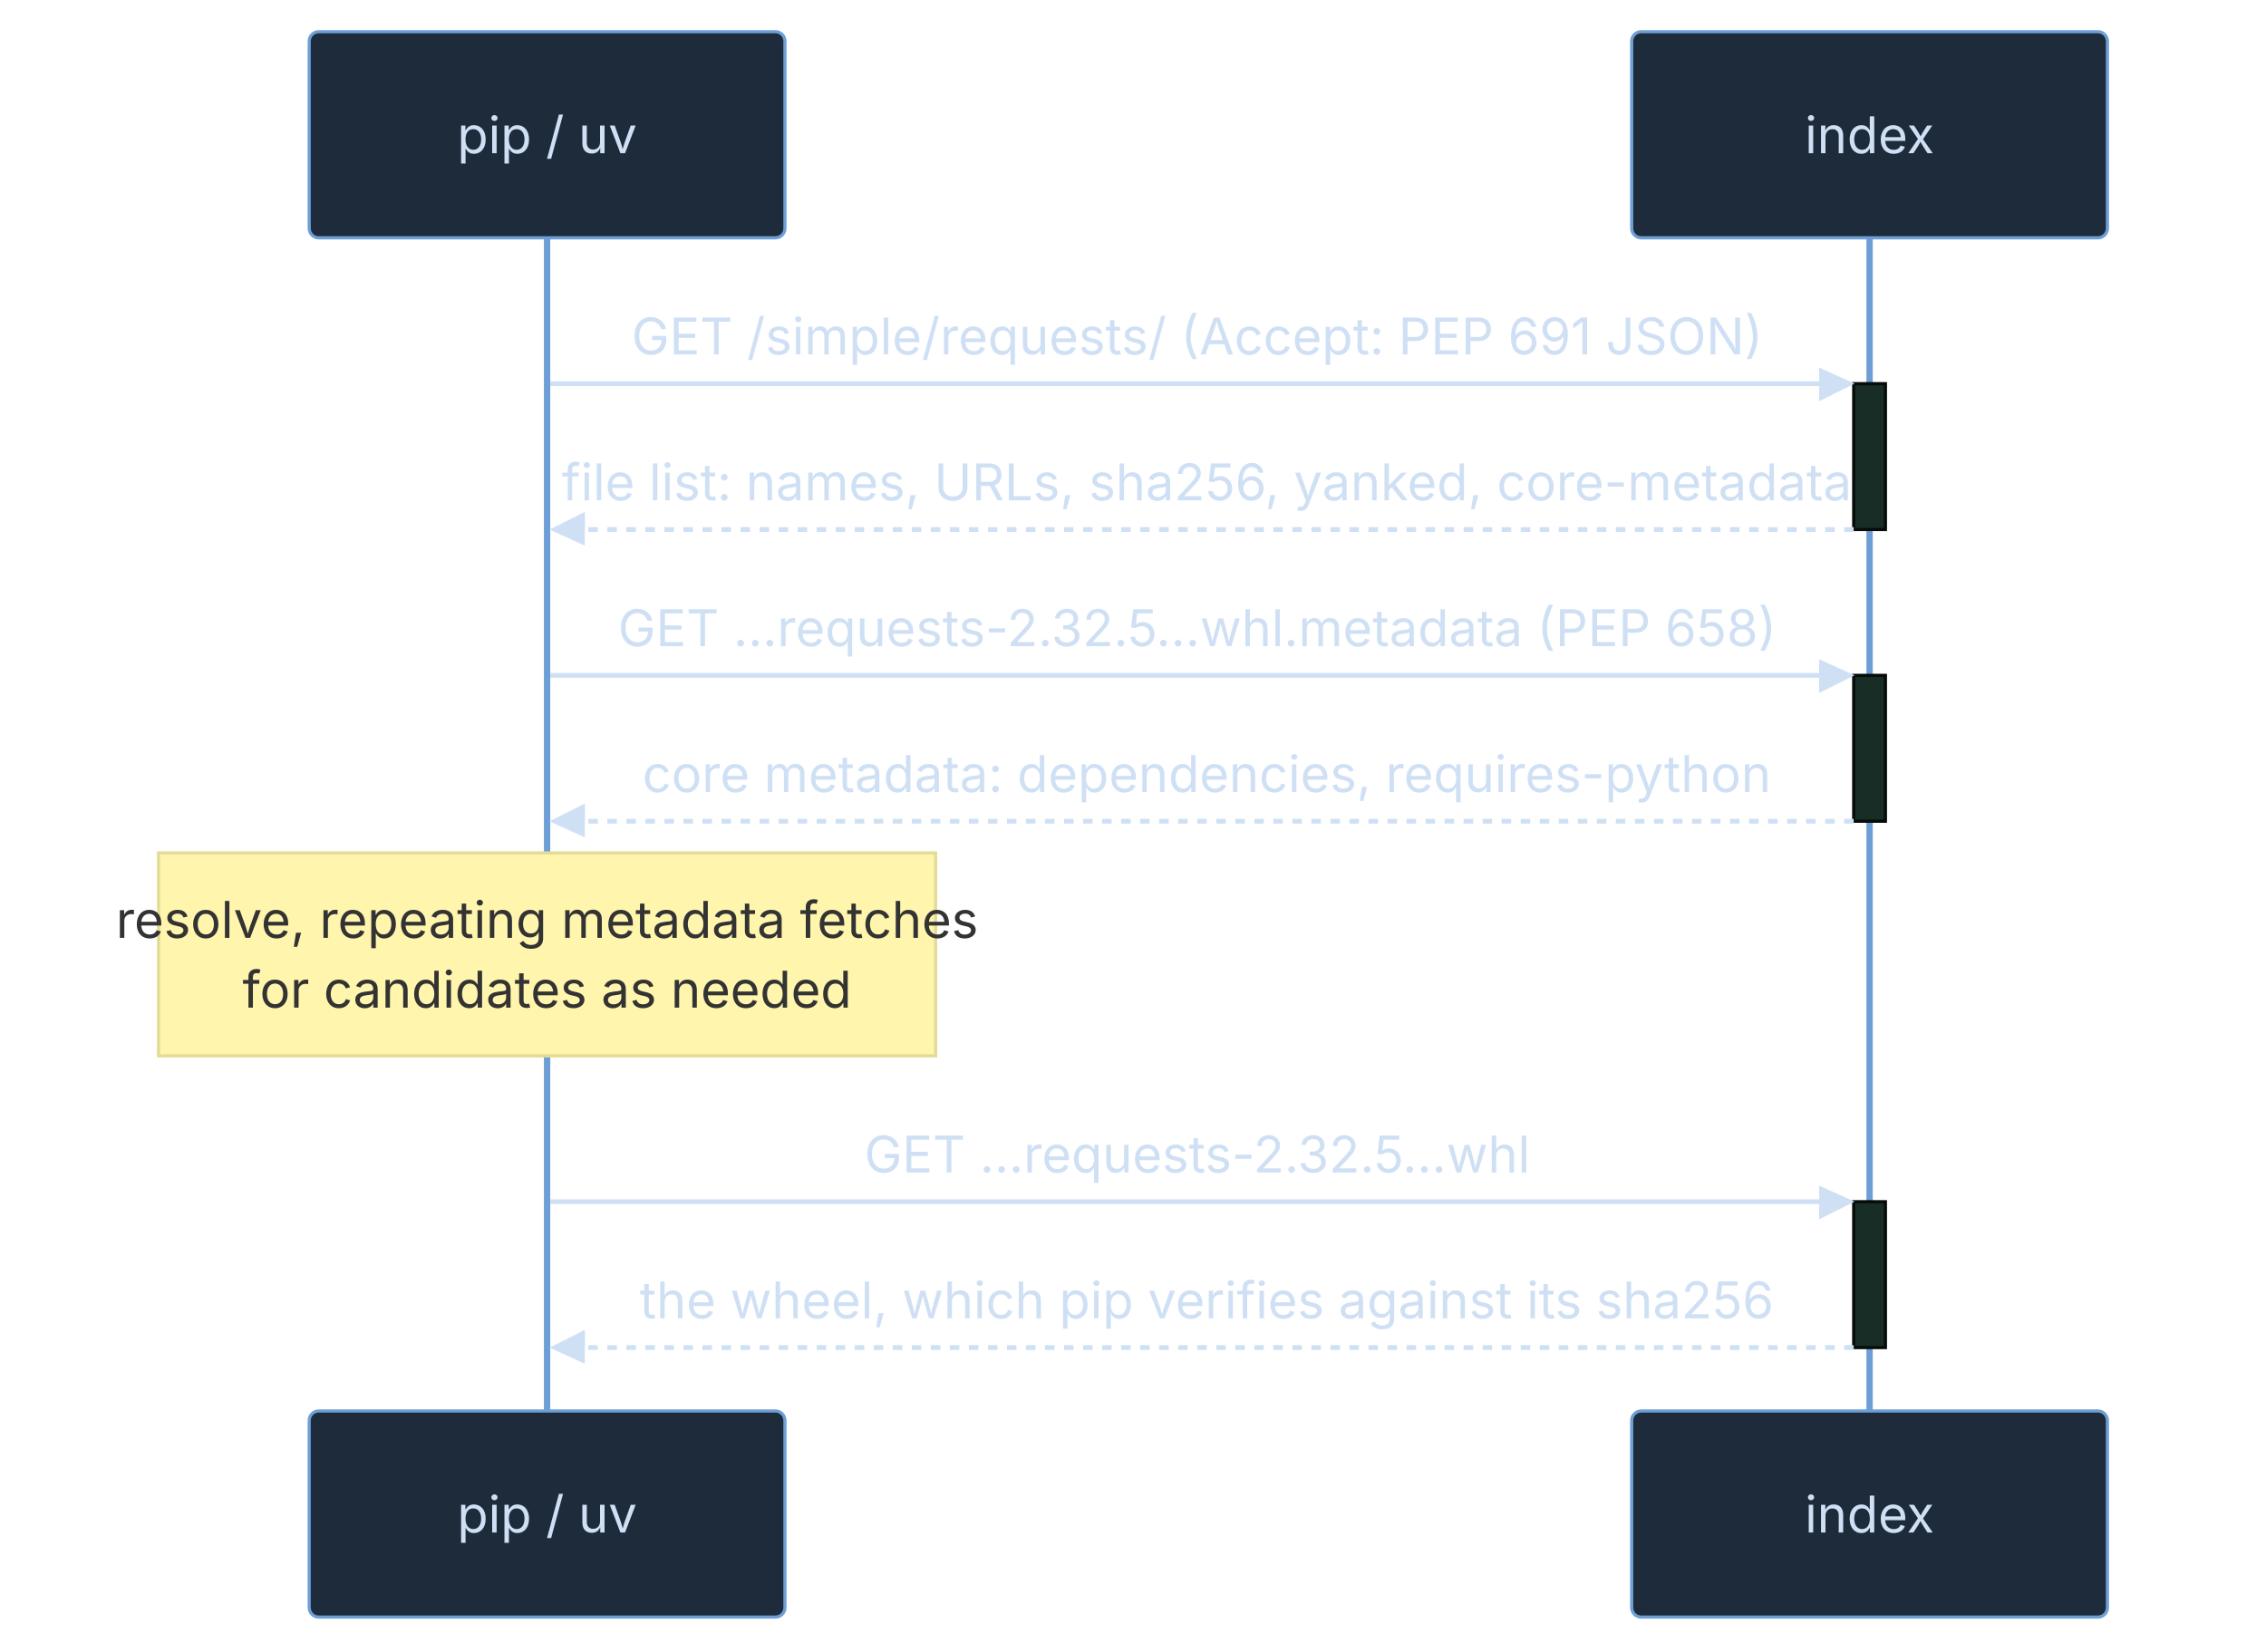
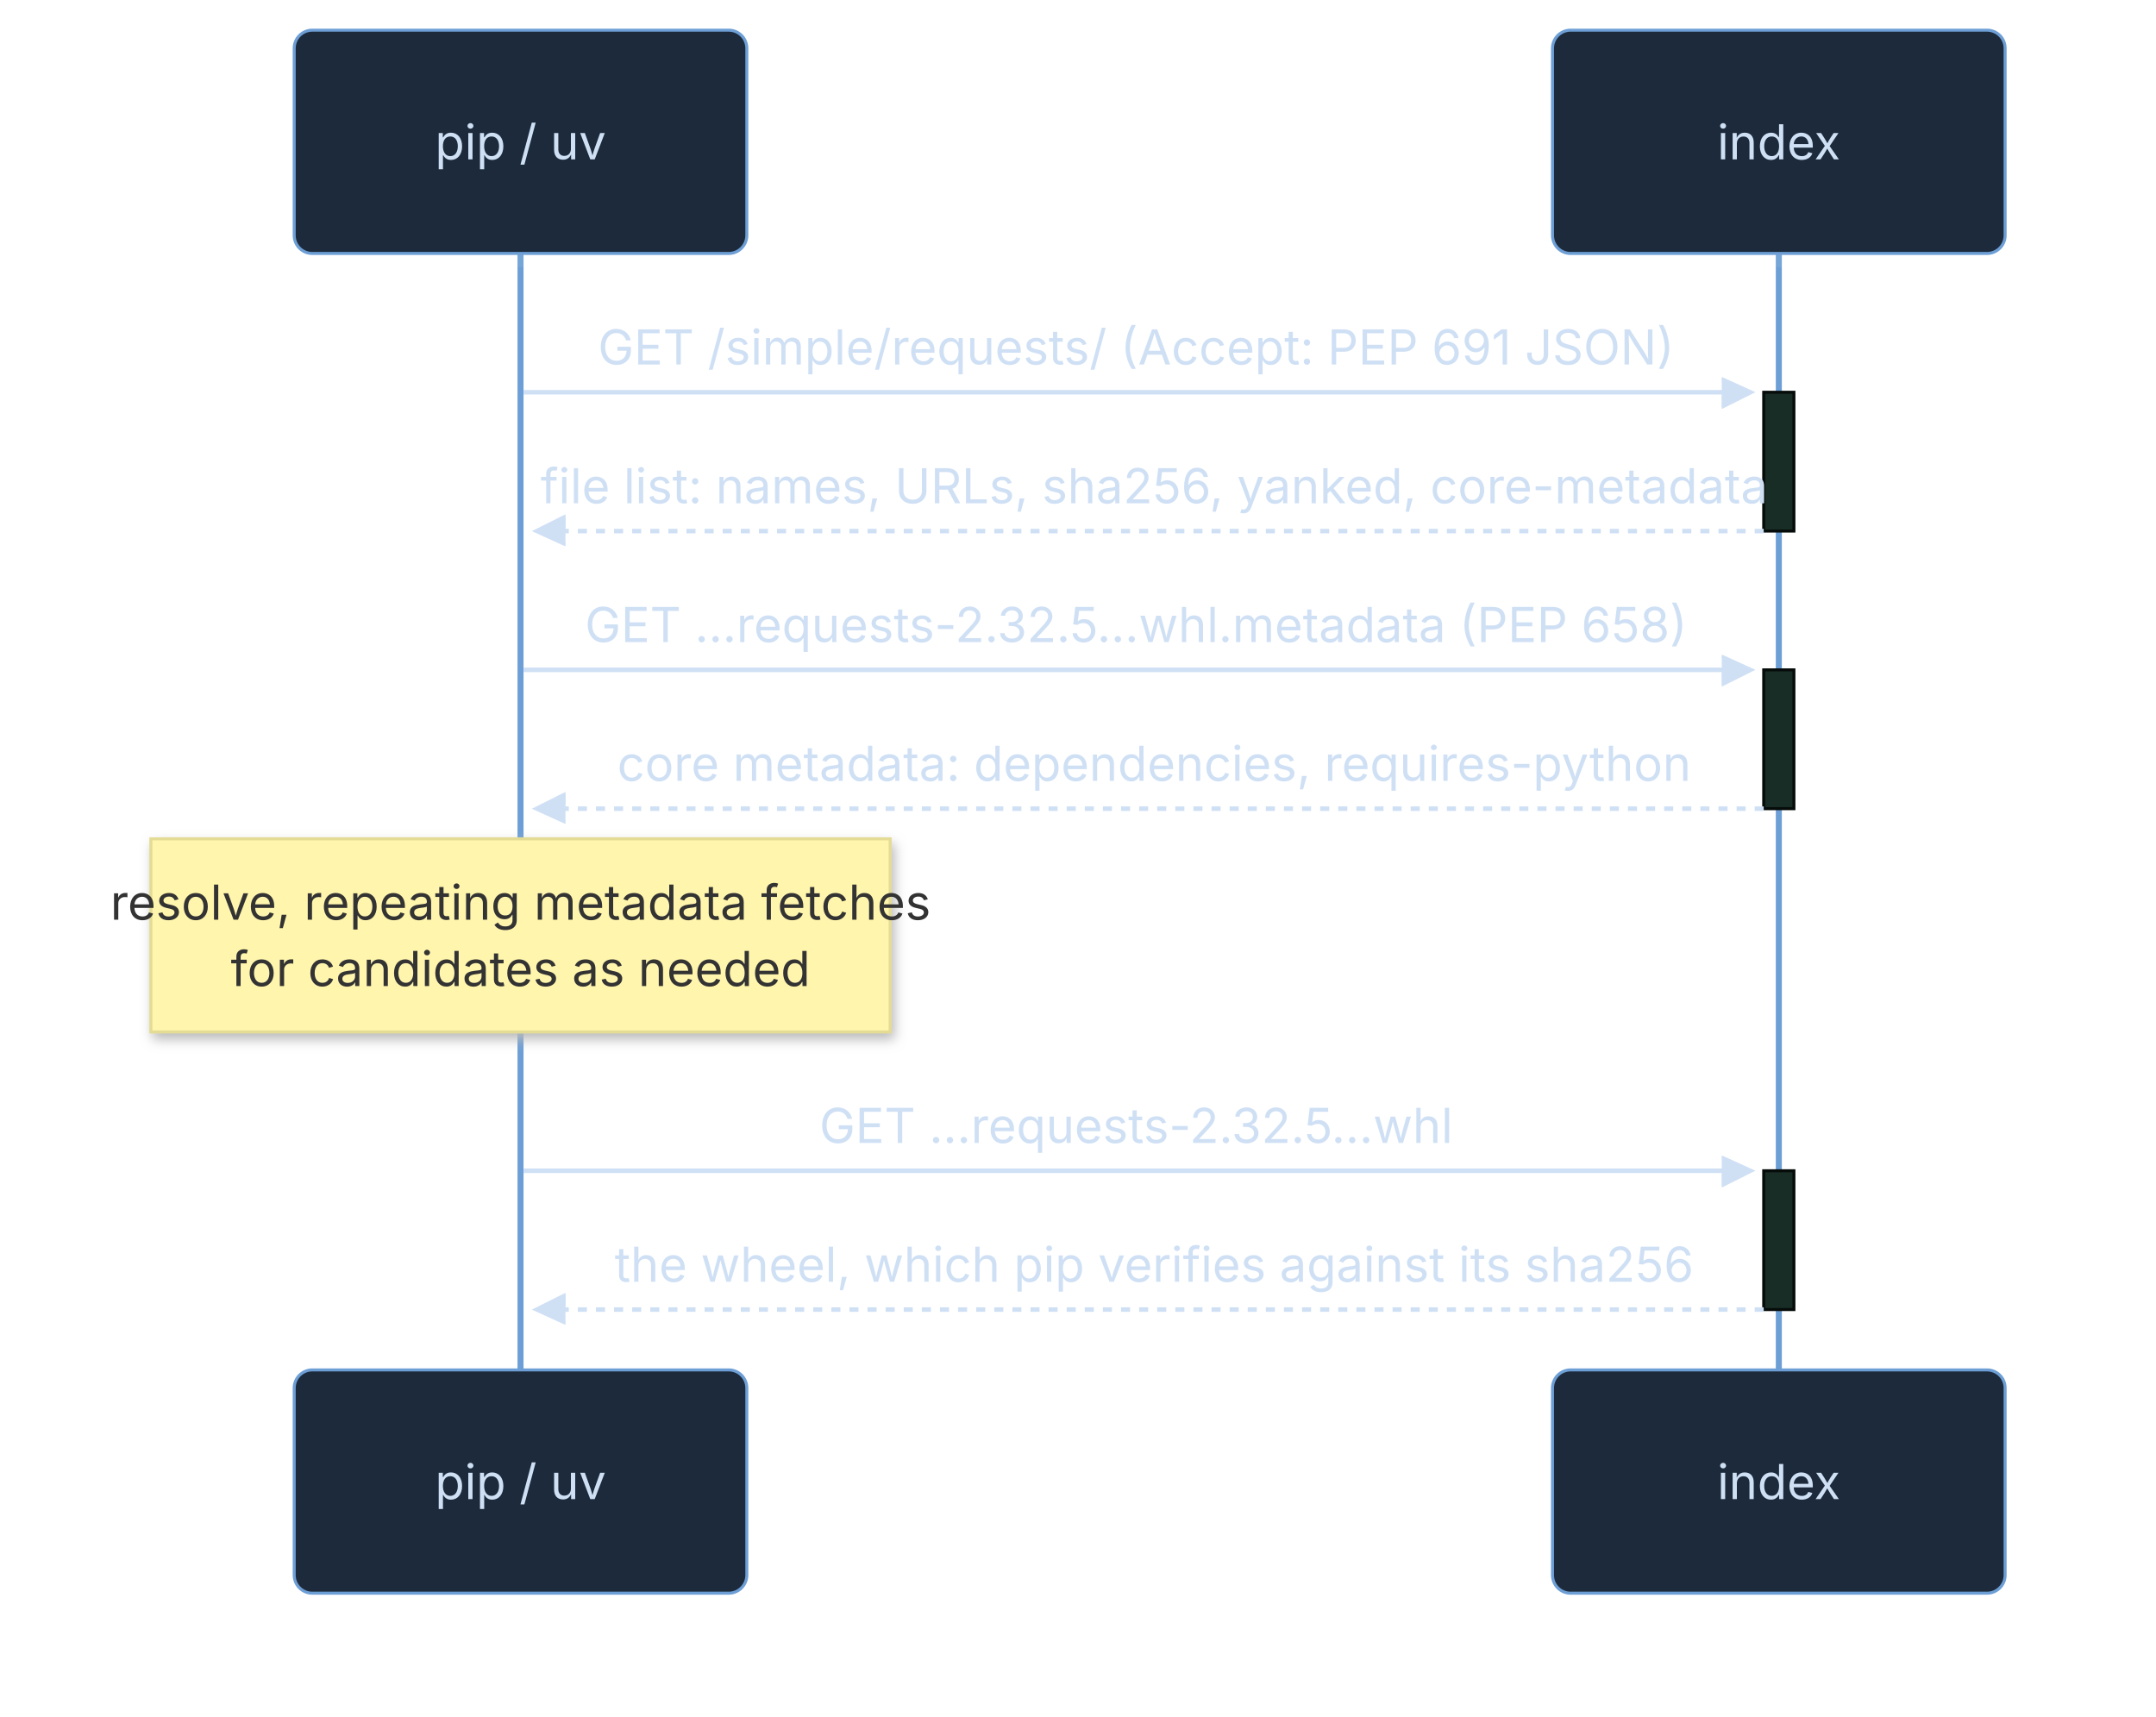
- <svg xmlns="http://www.w3.org/2000/svg" id="peryx-pypi-resolve-dark" width="100%" style="max-width: 714.5px; background-color: transparent;" viewBox="-97.5 -10 714.5 521" role="graphics-document document" aria-roledescription="sequence">
+ <svg xmlns="http://www.w3.org/2000/svg" id="peryx-pypi-resolve-dark" width="100%" style="max-width: 714.5px; background-color: transparent;" viewBox="-97.5 -10 714.5 569" role="graphics-document document" aria-roledescription="sequence">
  <g>
-     <rect x="417" y="435" fill="#eaeaea" stroke="#666" width="150" height="65" name="I" rx="3" ry="3" class="actor actor-bottom" />
-     <text x="492" y="467.5" dominant-baseline="central" alignment-baseline="central" class="actor actor-box" style="text-anchor: middle; font-size: 16px; font-weight: 400;">
+     <rect x="417" y="444" fill="#eaeaea" stroke="#666" width="150" height="74" name="I" rx="6" ry="6" class="actor actor-bottom" data-look="neo" filter="url(#peryx-pypi-resolve-dark-drop-shadow)" />
+     <text x="492" y="481" dominant-baseline="central" alignment-baseline="central" class="actor actor-box" style="text-anchor: middle; font-size: 16px; font-weight: 400;">
      <tspan x="492" dy="0">index</tspan>
    </text>
  </g>
  <g>
-     <rect x="0" y="435" fill="#eaeaea" stroke="#666" width="150" height="65" name="P" rx="3" ry="3" class="actor actor-bottom" />
-     <text x="75" y="467.5" dominant-baseline="central" alignment-baseline="central" class="actor actor-box" style="text-anchor: middle; font-size: 16px; font-weight: 400;">
+     <rect x="0" y="444" fill="#eaeaea" stroke="#666" width="150" height="74" name="P" rx="6" ry="6" class="actor actor-bottom" data-look="neo" filter="url(#peryx-pypi-resolve-dark-drop-shadow)" />
+     <text x="75" y="481" dominant-baseline="central" alignment-baseline="central" class="actor actor-box" style="text-anchor: middle; font-size: 16px; font-weight: 400;">
      <tspan x="75" dy="0">pip / uv</tspan>
    </text>
  </g>
  <g>
-     <line id="actor1" x1="492" y1="65" x2="492" y2="435" class="actor-line 200" stroke-width="0.5px" stroke="#999" name="I" data-et="life-line" data-id="I" />
-     <g id="root-1" data-et="participant" data-type="participant" data-id="I">
-       <rect x="417" y="0" fill="#eaeaea" stroke="#666" width="150" height="65" name="I" rx="3" ry="3" class="actor actor-top" />
-       <text x="492" y="32.5" dominant-baseline="central" alignment-baseline="central" class="actor actor-box" style="text-anchor: middle; font-size: 16px; font-weight: 400;">
+     <line id="actor1" x1="492" y1="74" x2="492" y2="444" class="actor-line 200" stroke-width="0.5px" stroke="#999" name="I" data-et="life-line" data-id="I" />
+     <g id="root-1" data-look="neo" data-et="participant" data-type="participant" data-id="I">
+       <rect x="417" y="0" fill="#eaeaea" stroke="#666" width="150" height="74" name="I" rx="6" ry="6" class="actor actor-top" data-look="neo" filter="url(#peryx-pypi-resolve-dark-drop-shadow)" />
+       <text x="492" y="37" dominant-baseline="central" alignment-baseline="central" class="actor actor-box" style="text-anchor: middle; font-size: 16px; font-weight: 400;">
        <tspan x="492" dy="0">index</tspan>
      </text>
    </g>
  </g>
  <g>
-     <line id="actor0" x1="75" y1="65" x2="75" y2="435" class="actor-line 200" stroke-width="0.5px" stroke="#999" name="P" data-et="life-line" data-id="P" />
-     <g id="root-0" data-et="participant" data-type="participant" data-id="P">
-       <rect x="0" y="0" fill="#eaeaea" stroke="#666" width="150" height="65" name="P" rx="3" ry="3" class="actor actor-top" />
-       <text x="75" y="32.5" dominant-baseline="central" alignment-baseline="central" class="actor actor-box" style="text-anchor: middle; font-size: 16px; font-weight: 400;">
+     <line id="actor0" x1="75" y1="74" x2="75" y2="444" class="actor-line 200" stroke-width="0.5px" stroke="#999" name="P" data-et="life-line" data-id="P" />
+     <g id="root-0" data-look="neo" data-et="participant" data-type="participant" data-id="P">
+       <rect x="0" y="0" fill="#eaeaea" stroke="#666" width="150" height="74" name="P" rx="6" ry="6" class="actor actor-top" data-look="neo" filter="url(#peryx-pypi-resolve-dark-drop-shadow)" />
+       <text x="75" y="37" dominant-baseline="central" alignment-baseline="central" class="actor actor-box" style="text-anchor: middle; font-size: 16px; font-weight: 400;">
        <tspan x="75" dy="0">pip / uv</tspan>
      </text>
    </g>
  </g>
-   <style>#peryx-pypi-resolve-dark{font-family:system-ui,-apple-system,sans-serif;font-size:16px;fill:#cfe0f5;}@keyframes edge-animation-frame{from{stroke-dashoffset:0;}}@keyframes dash{to{stroke-dashoffset:0;}}#peryx-pypi-resolve-dark .edge-animation-slow{stroke-dasharray:9,5!important;stroke-dashoffset:900;animation:dash 50s linear infinite;stroke-linecap:round;}#peryx-pypi-resolve-dark .edge-animation-fast{stroke-dasharray:9,5!important;stroke-dashoffset:900;animation:dash 20s linear infinite;stroke-linecap:round;}#peryx-pypi-resolve-dark .error-icon{fill:#33241a;}#peryx-pypi-resolve-dark .error-text{fill:#f0d6bb;stroke:#f0d6bb;}#peryx-pypi-resolve-dark .edge-thickness-normal{stroke-width:1px;}#peryx-pypi-resolve-dark .edge-thickness-thick{stroke-width:3.5px;}#peryx-pypi-resolve-dark .edge-pattern-solid{stroke-dasharray:0;}#peryx-pypi-resolve-dark .edge-thickness-invisible{stroke-width:0;fill:none;}#peryx-pypi-resolve-dark .edge-pattern-dashed{stroke-dasharray:3;}#peryx-pypi-resolve-dark .edge-pattern-dotted{stroke-dasharray:2;}#peryx-pypi-resolve-dark .marker{fill:#aeb8c2;stroke:#aeb8c2;}#peryx-pypi-resolve-dark .marker.cross{stroke:#aeb8c2;}#peryx-pypi-resolve-dark svg{font-family:system-ui,-apple-system,sans-serif;font-size:16px;}#peryx-pypi-resolve-dark p{margin:0;}#peryx-pypi-resolve-dark .actor{stroke:#6d9fd6;fill:#1e2b3a;stroke-width:1;}#peryx-pypi-resolve-dark rect.actor.outer-path[data-look="neo"]{filter:drop-shadow( 1px 2px 2px rgba(185,185,185,1));}#peryx-pypi-resolve-dark rect.note[data-look="neo"]{stroke:hsl(52.683, 60%, 73.922%);fill:#fff5ad;filter:drop-shadow( 1px 2px 2px rgba(185,185,185,1));}#peryx-pypi-resolve-dark text.actor&gt;tspan{fill:#cfe0f5;stroke:none;}#peryx-pypi-resolve-dark .actor-line{stroke:#6d9fd6;}#peryx-pypi-resolve-dark .innerArc{stroke-width:1.5;stroke-dasharray:none;}#peryx-pypi-resolve-dark .messageLine0{stroke-width:1.5;stroke-dasharray:none;stroke:#cfe0f5;}#peryx-pypi-resolve-dark .messageLine1{stroke-width:1.5;stroke-dasharray:2,2;stroke:#cfe0f5;}#peryx-pypi-resolve-dark [id$="-arrowhead"] path{fill:#cfe0f5;stroke:#cfe0f5;}#peryx-pypi-resolve-dark .sequenceNumber{fill:#51473d;}#peryx-pypi-resolve-dark [id$="-sequencenumber"]{fill:#cfe0f5;}#peryx-pypi-resolve-dark [id$="-crosshead"] path{fill:#cfe0f5;stroke:#cfe0f5;}#peryx-pypi-resolve-dark .messageText{fill:#cfe0f5;stroke:none;}#peryx-pypi-resolve-dark .labelBox{stroke:#6d9fd6;fill:#1e2b3a;filter:none;}#peryx-pypi-resolve-dark .labelText,#peryx-pypi-resolve-dark .labelText&gt;tspan{fill:#cfe0f5;stroke:none;}#peryx-pypi-resolve-dark .loopText,#peryx-pypi-resolve-dark .loopText&gt;tspan{fill:#cfe0f5;stroke:none;}#peryx-pypi-resolve-dark .sectionTitle,#peryx-pypi-resolve-dark .sectionTitle&gt;tspan{fill:#cfe0f5;stroke:none;}#peryx-pypi-resolve-dark .loopLine{stroke-width:2px;stroke-dasharray:2,2;stroke:#6d9fd6;fill:#6d9fd6;}#peryx-pypi-resolve-dark .note{stroke:hsl(52.683, 60%, 73.922%);fill:#fff5ad;}#peryx-pypi-resolve-dark .noteText,#peryx-pypi-resolve-dark .noteText&gt;tspan{fill:#333;stroke:none;}#peryx-pypi-resolve-dark .activation0{fill:#182d25;stroke:hsl(157.143, 30.435%, 3.529%);}#peryx-pypi-resolve-dark .activation1{fill:#182d25;stroke:hsl(157.143, 30.435%, 3.529%);}#peryx-pypi-resolve-dark .activation2{fill:#182d25;stroke:hsl(157.143, 30.435%, 3.529%);}#peryx-pypi-resolve-dark .actorPopupMenu{position:absolute;}#peryx-pypi-resolve-dark .actorPopupMenuPanel{position:absolute;fill:#1e2b3a;box-shadow:0px 8px 16px 0px rgba(0,0,0,0.2);filter:drop-shadow(3px 5px 2px rgb(0 0 0 / 0.4));}#peryx-pypi-resolve-dark .actor-man circle,#peryx-pypi-resolve-dark line{fill:#1e2b3a;stroke-width:2px;}#peryx-pypi-resolve-dark g rect.rect{filter:drop-shadow( 1px 2px 2px rgba(185,185,185,1));stroke:#6d9fd6;}#peryx-pypi-resolve-dark .node .neo-node{stroke:#6d9fd6;}#peryx-pypi-resolve-dark [data-look="neo"].node rect,#peryx-pypi-resolve-dark [data-look="neo"].cluster rect,#peryx-pypi-resolve-dark [data-look="neo"].node polygon{stroke:url(#peryx-pypi-resolve-dark-gradient);filter:drop-shadow( 1px 2px 2px rgba(185,185,185,1));}#peryx-pypi-resolve-dark [data-look="neo"].swimlane.cluster rect{filter:none;}#peryx-pypi-resolve-dark [data-look="neo"].node path{stroke:url(#peryx-pypi-resolve-dark-gradient);stroke-width:1px;}#peryx-pypi-resolve-dark [data-look="neo"].node .outer-path{filter:drop-shadow( 1px 2px 2px rgba(185,185,185,1));}#peryx-pypi-resolve-dark [data-look="neo"].node .neo-line path{stroke:#6d9fd6;filter:none;}#peryx-pypi-resolve-dark [data-look="neo"].node circle{stroke:url(#peryx-pypi-resolve-dark-gradient);filter:drop-shadow( 1px 2px 2px rgba(185,185,185,1));}#peryx-pypi-resolve-dark [data-look="neo"].node circle .state-start{fill:#000000;}#peryx-pypi-resolve-dark [data-look="neo"].icon-shape .icon{fill:url(#peryx-pypi-resolve-dark-gradient);filter:drop-shadow( 1px 2px 2px rgba(185,185,185,1));}#peryx-pypi-resolve-dark [data-look="neo"].icon-shape .icon-neo path{stroke:url(#peryx-pypi-resolve-dark-gradient);filter:drop-shadow( 1px 2px 2px rgba(185,185,185,1));}#peryx-pypi-resolve-dark .accent&gt;*{fill:rgb(30, 43, 58)!important;stroke:rgb(109, 159, 214)!important;color:rgb(207, 224, 245)!important;}#peryx-pypi-resolve-dark .good&gt;*{fill:rgb(24, 45, 37)!important;stroke:rgb(90, 169, 138)!important;color:rgb(207, 232, 220)!important;}#peryx-pypi-resolve-dark .warn&gt;*{fill:rgb(51, 36, 26)!important;stroke:rgb(201, 132, 63)!important;color:rgb(240, 214, 187)!important;}#peryx-pypi-resolve-dark :root{--mermaid-font-family:"trebuchet ms",verdana,arial,sans-serif;}</style>
+   <style>#peryx-pypi-resolve-dark{font-family:system-ui,-apple-system,sans-serif;font-size:16px;fill:#cfe0f5;}@keyframes edge-animation-frame{from{stroke-dashoffset:0;}}@keyframes dash{to{stroke-dashoffset:0;}}#peryx-pypi-resolve-dark .edge-animation-slow{stroke-dasharray:9,5!important;stroke-dashoffset:900;animation:dash 50s linear infinite;stroke-linecap:round;}#peryx-pypi-resolve-dark .edge-animation-fast{stroke-dasharray:9,5!important;stroke-dashoffset:900;animation:dash 20s linear infinite;stroke-linecap:round;}#peryx-pypi-resolve-dark .error-icon{fill:#33241a;}#peryx-pypi-resolve-dark .error-text{fill:#f0d6bb;stroke:#f0d6bb;}#peryx-pypi-resolve-dark .edge-thickness-normal{stroke-width:1px;}#peryx-pypi-resolve-dark .edge-thickness-thick{stroke-width:3.5px;}#peryx-pypi-resolve-dark .edge-pattern-solid{stroke-dasharray:0;}#peryx-pypi-resolve-dark .edge-thickness-invisible{stroke-width:0;fill:none;}#peryx-pypi-resolve-dark .edge-pattern-dashed{stroke-dasharray:3;}#peryx-pypi-resolve-dark .edge-pattern-dotted{stroke-dasharray:2;}#peryx-pypi-resolve-dark .marker{fill:#aeb8c2;stroke:#aeb8c2;}#peryx-pypi-resolve-dark .marker.cross{stroke:#aeb8c2;}#peryx-pypi-resolve-dark svg{font-family:system-ui,-apple-system,sans-serif;font-size:16px;}#peryx-pypi-resolve-dark p{margin:0;}#peryx-pypi-resolve-dark .actor{stroke:#6d9fd6;fill:#1e2b3a;stroke-width:1;}#peryx-pypi-resolve-dark rect.actor.outer-path[data-look="neo"]{filter:drop-shadow( 1px 2px 2px rgba(185,185,185,1));}#peryx-pypi-resolve-dark rect.note[data-look="neo"]{stroke:hsl(52.683, 60%, 73.922%);fill:#fff5ad;filter:drop-shadow( 1px 2px 2px rgba(185,185,185,1));}#peryx-pypi-resolve-dark text.actor&gt;tspan{fill:#cfe0f5;stroke:none;}#peryx-pypi-resolve-dark .actor-line{stroke:#6d9fd6;}#peryx-pypi-resolve-dark .innerArc{stroke-width:1.5;stroke-dasharray:none;}#peryx-pypi-resolve-dark .messageLine0{stroke-width:1.5;stroke-dasharray:none;stroke:#cfe0f5;}#peryx-pypi-resolve-dark .messageLine1{stroke-width:1.5;stroke-dasharray:2,2;stroke:#cfe0f5;}#peryx-pypi-resolve-dark [id$="-arrowhead"] path{fill:#cfe0f5;stroke:#cfe0f5;}#peryx-pypi-resolve-dark .sequenceNumber{fill:#51473d;}#peryx-pypi-resolve-dark [id$="-sequencenumber"]{fill:#cfe0f5;}#peryx-pypi-resolve-dark [id$="-crosshead"] path{fill:#cfe0f5;stroke:#cfe0f5;}#peryx-pypi-resolve-dark .messageText{fill:#cfe0f5;stroke:none;}#peryx-pypi-resolve-dark .labelBox{stroke:#6d9fd6;fill:#1e2b3a;filter:drop-shadow( 1px 2px 2px rgba(185,185,185,1));}#peryx-pypi-resolve-dark .labelText,#peryx-pypi-resolve-dark .labelText&gt;tspan{fill:#cfe0f5;stroke:none;}#peryx-pypi-resolve-dark .loopText,#peryx-pypi-resolve-dark .loopText&gt;tspan{fill:#cfe0f5;stroke:none;}#peryx-pypi-resolve-dark .sectionTitle,#peryx-pypi-resolve-dark .sectionTitle&gt;tspan{fill:#cfe0f5;stroke:none;}#peryx-pypi-resolve-dark .loopLine{stroke-width:2px;stroke-dasharray:2,2;stroke:#6d9fd6;fill:#6d9fd6;}#peryx-pypi-resolve-dark .note{stroke:hsl(52.683, 60%, 73.922%);fill:#fff5ad;}#peryx-pypi-resolve-dark .noteText,#peryx-pypi-resolve-dark .noteText&gt;tspan{fill:#333;stroke:none;}#peryx-pypi-resolve-dark .activation0{fill:#182d25;stroke:hsl(157.143, 30.435%, 3.529%);}#peryx-pypi-resolve-dark .activation1{fill:#182d25;stroke:hsl(157.143, 30.435%, 3.529%);}#peryx-pypi-resolve-dark .activation2{fill:#182d25;stroke:hsl(157.143, 30.435%, 3.529%);}#peryx-pypi-resolve-dark .actorPopupMenu{position:absolute;}#peryx-pypi-resolve-dark .actorPopupMenuPanel{position:absolute;fill:#1e2b3a;box-shadow:0px 8px 16px 0px rgba(0,0,0,0.2);filter:drop-shadow(3px 5px 2px rgb(0 0 0 / 0.4));}#peryx-pypi-resolve-dark .actor-man circle,#peryx-pypi-resolve-dark line{fill:#1e2b3a;stroke-width:2px;}#peryx-pypi-resolve-dark g rect.rect{filter:drop-shadow( 1px 2px 2px rgba(185,185,185,1));stroke:#6d9fd6;}#peryx-pypi-resolve-dark .node .neo-node{stroke:#6d9fd6;}#peryx-pypi-resolve-dark [data-look="neo"].node rect,#peryx-pypi-resolve-dark [data-look="neo"].cluster rect,#peryx-pypi-resolve-dark [data-look="neo"].node polygon{stroke:url(#peryx-pypi-resolve-dark-gradient);filter:drop-shadow( 1px 2px 2px rgba(185,185,185,1));}#peryx-pypi-resolve-dark [data-look="neo"].swimlane.cluster rect{filter:none;}#peryx-pypi-resolve-dark [data-look="neo"].node path{stroke:url(#peryx-pypi-resolve-dark-gradient);stroke-width:1px;}#peryx-pypi-resolve-dark [data-look="neo"].node .outer-path{filter:drop-shadow( 1px 2px 2px rgba(185,185,185,1));}#peryx-pypi-resolve-dark [data-look="neo"].node .neo-line path{stroke:#6d9fd6;filter:none;}#peryx-pypi-resolve-dark [data-look="neo"].node circle{stroke:url(#peryx-pypi-resolve-dark-gradient);filter:drop-shadow( 1px 2px 2px rgba(185,185,185,1));}#peryx-pypi-resolve-dark [data-look="neo"].node circle .state-start{fill:#000000;}#peryx-pypi-resolve-dark [data-look="neo"].icon-shape .icon{fill:url(#peryx-pypi-resolve-dark-gradient);filter:drop-shadow( 1px 2px 2px rgba(185,185,185,1));}#peryx-pypi-resolve-dark [data-look="neo"].icon-shape .icon-neo path{stroke:url(#peryx-pypi-resolve-dark-gradient);filter:drop-shadow( 1px 2px 2px rgba(185,185,185,1));}#peryx-pypi-resolve-dark .accent&gt;*{fill:rgb(30, 43, 58)!important;stroke:rgb(109, 159, 214)!important;color:rgb(207, 224, 245)!important;}#peryx-pypi-resolve-dark .good&gt;*{fill:rgb(24, 45, 37)!important;stroke:rgb(90, 169, 138)!important;color:rgb(207, 232, 220)!important;}#peryx-pypi-resolve-dark .warn&gt;*{fill:rgb(51, 36, 26)!important;stroke:rgb(201, 132, 63)!important;color:rgb(240, 214, 187)!important;}#peryx-pypi-resolve-dark :root{--mermaid-font-family:"trebuchet ms",verdana,arial,sans-serif;}</style>
  <g />
  <defs>
    <symbol id="peryx-pypi-resolve-dark-computer" width="24" height="24">
      <path transform="scale(.5)" d="M2 2v13h20v-13h-20zm18 11h-16v-9h16v9zm-10.228 6l.466-1h3.524l.467 1h-4.457zm14.228 3h-24l2-6h2.104l-1.33 4h18.45l-1.297-4h2.073l2 6zm-5-10h-14v-7h14v7z" />
    </symbol>
  </defs>
  <defs>
    <symbol id="peryx-pypi-resolve-dark-database" fill-rule="evenodd" clip-rule="evenodd">
      <path transform="scale(.5)" d="M12.258.001l.256.004.255.005.253.008.251.01.249.012.247.015.246.016.242.019.241.02.239.023.236.024.233.027.231.028.229.031.225.032.223.034.22.036.217.038.214.04.211.041.208.043.205.045.201.046.198.048.194.05.191.051.187.053.183.054.18.056.175.057.172.059.168.06.163.061.16.063.155.064.15.066.074.033.073.033.071.034.07.034.069.035.068.035.067.035.066.035.064.036.064.036.062.036.06.036.06.037.058.037.058.037.055.038.055.038.053.038.052.038.051.039.05.039.048.039.047.039.045.04.044.04.043.04.041.04.04.041.039.041.037.041.036.041.034.041.033.042.032.042.03.042.029.042.027.042.026.043.024.043.023.043.021.043.02.043.018.044.017.043.015.044.013.044.012.044.011.045.009.044.007.045.006.045.004.045.002.045.001.045v17l-.001.045-.002.045-.004.045-.006.045-.007.045-.009.044-.011.045-.012.044-.013.044-.015.044-.017.043-.018.044-.02.043-.021.043-.023.043-.024.043-.026.043-.027.042-.029.042-.03.042-.032.042-.033.042-.034.041-.036.041-.037.041-.039.041-.04.041-.041.04-.043.04-.044.04-.045.04-.047.039-.048.039-.05.039-.051.039-.052.038-.053.038-.055.038-.055.038-.058.037-.058.037-.06.037-.06.036-.062.036-.064.036-.064.036-.066.035-.067.035-.068.035-.069.035-.07.034-.071.034-.073.033-.074.033-.15.066-.155.064-.16.063-.163.061-.168.06-.172.059-.175.057-.18.056-.183.054-.187.053-.191.051-.194.05-.198.048-.201.046-.205.045-.208.043-.211.041-.214.04-.217.038-.22.036-.223.034-.225.032-.229.031-.231.028-.233.027-.236.024-.239.023-.241.02-.242.019-.246.016-.247.015-.249.012-.251.01-.253.008-.255.005-.256.004-.258.001-.258-.001-.256-.004-.255-.005-.253-.008-.251-.01-.249-.012-.247-.015-.245-.016-.243-.019-.241-.02-.238-.023-.236-.024-.234-.027-.231-.028-.228-.031-.226-.032-.223-.034-.22-.036-.217-.038-.214-.04-.211-.041-.208-.043-.204-.045-.201-.046-.198-.048-.195-.05-.19-.051-.187-.053-.184-.054-.179-.056-.176-.057-.172-.059-.167-.06-.164-.061-.159-.063-.155-.064-.151-.066-.074-.033-.072-.033-.072-.034-.07-.034-.069-.035-.068-.035-.067-.035-.066-.035-.064-.036-.063-.036-.062-.036-.061-.036-.06-.037-.058-.037-.057-.037-.056-.038-.055-.038-.053-.038-.052-.038-.051-.039-.049-.039-.049-.039-.046-.039-.046-.04-.044-.04-.043-.04-.041-.04-.04-.041-.039-.041-.037-.041-.036-.041-.034-.041-.033-.042-.032-.042-.03-.042-.029-.042-.027-.042-.026-.043-.024-.043-.023-.043-.021-.043-.02-.043-.018-.044-.017-.043-.015-.044-.013-.044-.012-.044-.011-.045-.009-.044-.007-.045-.006-.045-.004-.045-.002-.045-.001-.045v-17l.001-.045.002-.045.004-.045.006-.045.007-.045.009-.044.011-.045.012-.044.013-.044.015-.044.017-.043.018-.044.02-.043.021-.043.023-.043.024-.043.026-.043.027-.042.029-.042.03-.042.032-.042.033-.042.034-.041.036-.041.037-.041.039-.041.04-.041.041-.04.043-.04.044-.04.046-.04.046-.039.049-.039.049-.039.051-.039.052-.038.053-.038.055-.038.056-.038.057-.037.058-.037.06-.037.061-.036.062-.036.063-.036.064-.036.066-.035.067-.035.068-.035.069-.035.07-.034.072-.034.072-.033.074-.033.151-.066.155-.064.159-.063.164-.061.167-.06.172-.059.176-.057.179-.056.184-.054.187-.053.19-.051.195-.05.198-.048.201-.046.204-.045.208-.043.211-.041.214-.04.217-.038.22-.036.223-.034.226-.032.228-.031.231-.028.234-.027.236-.024.238-.023.241-.02.243-.019.245-.016.247-.015.249-.012.251-.01.253-.008.255-.005.256-.004.258-.001.258.001zm-9.258 20.499v.01l.001.021.003.021.004.022.005.021.006.022.007.022.009.023.01.022.011.023.012.023.013.023.015.023.016.024.017.023.018.024.019.024.021.024.022.025.023.024.024.025.052.049.056.05.061.051.066.051.07.051.075.051.079.052.084.052.088.052.092.052.097.052.102.051.105.052.11.052.114.051.119.051.123.051.127.05.131.05.135.05.139.048.144.049.147.047.152.047.155.047.16.045.163.045.167.043.171.043.176.041.178.041.183.039.187.039.19.037.194.035.197.035.202.033.204.031.209.03.212.029.216.027.219.025.222.024.226.021.23.02.233.018.236.016.24.015.243.012.246.01.249.008.253.005.256.004.259.001.26-.001.257-.004.254-.005.25-.008.247-.011.244-.012.241-.014.237-.016.233-.018.231-.021.226-.021.224-.024.22-.026.216-.027.212-.028.21-.031.205-.031.202-.034.198-.034.194-.036.191-.037.187-.039.183-.04.179-.04.175-.042.172-.043.168-.044.163-.045.16-.046.155-.046.152-.047.148-.048.143-.049.139-.049.136-.05.131-.05.126-.05.123-.051.118-.052.114-.051.11-.052.106-.052.101-.052.096-.052.092-.052.088-.053.083-.051.079-.052.074-.052.07-.051.065-.051.06-.051.056-.05.051-.05.023-.024.023-.025.021-.024.02-.024.019-.024.018-.024.017-.024.015-.023.014-.024.013-.023.012-.023.01-.023.01-.022.008-.022.006-.022.006-.022.004-.022.004-.021.001-.021.001-.021v-4.127l-.077.055-.08.053-.083.054-.085.053-.087.052-.09.052-.093.051-.095.05-.097.05-.1.049-.102.049-.105.048-.106.047-.109.047-.111.046-.114.045-.115.045-.118.044-.12.043-.122.042-.124.042-.126.041-.128.04-.13.04-.132.038-.134.038-.135.037-.138.037-.139.035-.142.035-.143.034-.144.033-.147.032-.148.031-.15.03-.151.03-.153.029-.154.027-.156.027-.158.026-.159.025-.161.024-.162.023-.163.022-.165.021-.166.02-.167.019-.169.018-.169.017-.171.016-.173.015-.173.014-.175.013-.175.012-.177.011-.178.01-.179.008-.179.008-.181.006-.182.005-.182.004-.184.003-.184.002h-.37l-.184-.002-.184-.003-.182-.004-.182-.005-.181-.006-.179-.008-.179-.008-.178-.01-.176-.011-.176-.012-.175-.013-.173-.014-.172-.015-.171-.016-.17-.017-.169-.018-.167-.019-.166-.02-.165-.021-.163-.022-.162-.023-.161-.024-.159-.025-.157-.026-.156-.027-.155-.027-.153-.029-.151-.03-.15-.03-.148-.031-.146-.032-.145-.033-.143-.034-.141-.035-.14-.035-.137-.037-.136-.037-.134-.038-.132-.038-.13-.04-.128-.04-.126-.041-.124-.042-.122-.042-.12-.044-.117-.043-.116-.045-.113-.045-.112-.046-.109-.047-.106-.047-.105-.048-.102-.049-.1-.049-.097-.05-.095-.05-.093-.052-.09-.051-.087-.052-.085-.053-.083-.054-.08-.054-.077-.054v4.127zm0-5.654v.011l.001.021.003.021.004.021.005.022.006.022.007.022.009.022.01.022.011.023.012.023.013.023.015.024.016.023.017.024.018.024.019.024.021.024.022.024.023.025.024.024.052.05.056.05.061.05.066.051.07.051.075.052.079.051.084.052.088.052.092.052.097.052.102.052.105.052.11.051.114.051.119.052.123.05.127.051.131.05.135.049.139.049.144.048.147.048.152.047.155.046.16.045.163.045.167.044.171.042.176.042.178.04.183.04.187.038.19.037.194.036.197.034.202.033.204.032.209.03.212.028.216.027.219.025.222.024.226.022.23.02.233.018.236.016.24.014.243.012.246.01.249.008.253.006.256.003.259.001.26-.001.257-.003.254-.006.25-.008.247-.01.244-.012.241-.015.237-.016.233-.018.231-.02.226-.022.224-.024.22-.025.216-.027.212-.029.21-.03.205-.032.202-.033.198-.035.194-.036.191-.037.187-.039.183-.039.179-.041.175-.042.172-.043.168-.044.163-.045.16-.045.155-.047.152-.047.148-.048.143-.048.139-.05.136-.049.131-.05.126-.051.123-.051.118-.051.114-.052.11-.052.106-.052.101-.052.096-.052.092-.052.088-.052.083-.052.079-.052.074-.051.07-.052.065-.051.06-.05.056-.051.051-.049.023-.025.023-.024.021-.025.02-.024.019-.024.018-.024.017-.024.015-.023.014-.023.013-.024.012-.022.01-.023.01-.023.008-.022.006-.022.006-.022.004-.021.004-.022.001-.021.001-.021v-4.139l-.077.054-.08.054-.083.054-.085.052-.087.053-.09.051-.093.051-.095.051-.097.05-.1.049-.102.049-.105.048-.106.047-.109.047-.111.046-.114.045-.115.044-.118.044-.12.044-.122.042-.124.042-.126.041-.128.04-.13.039-.132.039-.134.038-.135.037-.138.036-.139.036-.142.035-.143.033-.144.033-.147.033-.148.031-.15.03-.151.03-.153.028-.154.028-.156.027-.158.026-.159.025-.161.024-.162.023-.163.022-.165.021-.166.02-.167.019-.169.018-.169.017-.171.016-.173.015-.173.014-.175.013-.175.012-.177.011-.178.009-.179.009-.179.007-.181.007-.182.005-.182.004-.184.003-.184.002h-.37l-.184-.002-.184-.003-.182-.004-.182-.005-.181-.007-.179-.007-.179-.009-.178-.009-.176-.011-.176-.012-.175-.013-.173-.014-.172-.015-.171-.016-.17-.017-.169-.018-.167-.019-.166-.02-.165-.021-.163-.022-.162-.023-.161-.024-.159-.025-.157-.026-.156-.027-.155-.028-.153-.028-.151-.03-.15-.03-.148-.031-.146-.033-.145-.033-.143-.033-.141-.035-.14-.036-.137-.036-.136-.037-.134-.038-.132-.039-.13-.039-.128-.04-.126-.041-.124-.042-.122-.043-.12-.043-.117-.044-.116-.044-.113-.046-.112-.046-.109-.046-.106-.047-.105-.048-.102-.049-.1-.049-.097-.05-.095-.051-.093-.051-.09-.051-.087-.053-.085-.052-.083-.054-.08-.054-.077-.054v4.139zm0-5.666v.011l.001.02.003.022.004.021.005.022.006.021.007.022.009.023.01.022.011.023.012.023.013.023.015.023.016.024.017.024.018.023.019.024.021.025.022.024.023.024.024.025.052.05.056.05.061.05.066.051.07.051.075.052.079.051.084.052.088.052.092.052.097.052.102.052.105.051.11.052.114.051.119.051.123.051.127.05.131.05.135.05.139.049.144.048.147.048.152.047.155.046.16.045.163.045.167.043.171.043.176.042.178.04.183.04.187.038.19.037.194.036.197.034.202.033.204.032.209.03.212.028.216.027.219.025.222.024.226.021.23.02.233.018.236.017.24.014.243.012.246.01.249.008.253.006.256.003.259.001.26-.001.257-.003.254-.006.25-.008.247-.01.244-.013.241-.014.237-.016.233-.018.231-.02.226-.022.224-.024.22-.025.216-.027.212-.029.21-.03.205-.032.202-.033.198-.035.194-.036.191-.037.187-.039.183-.039.179-.041.175-.042.172-.043.168-.044.163-.045.16-.045.155-.047.152-.047.148-.048.143-.049.139-.049.136-.049.131-.051.126-.05.123-.051.118-.052.114-.051.11-.052.106-.052.101-.052.096-.052.092-.052.088-.052.083-.052.079-.052.074-.052.07-.051.065-.051.06-.051.056-.05.051-.049.023-.025.023-.025.021-.024.02-.024.019-.024.018-.024.017-.024.015-.023.014-.024.013-.023.012-.023.01-.022.01-.023.008-.022.006-.022.006-.022.004-.022.004-.021.001-.021.001-.021v-4.153l-.077.054-.08.054-.083.053-.085.053-.087.053-.09.051-.093.051-.095.051-.097.05-.1.049-.102.048-.105.048-.106.048-.109.046-.111.046-.114.046-.115.044-.118.044-.12.043-.122.043-.124.042-.126.041-.128.04-.13.039-.132.039-.134.038-.135.037-.138.036-.139.036-.142.034-.143.034-.144.033-.147.032-.148.032-.15.03-.151.03-.153.028-.154.028-.156.027-.158.026-.159.024-.161.024-.162.023-.163.023-.165.021-.166.02-.167.019-.169.018-.169.017-.171.016-.173.015-.173.014-.175.013-.175.012-.177.01-.178.01-.179.009-.179.007-.181.006-.182.006-.182.004-.184.003-.184.001-.185.001-.185-.001-.184-.001-.184-.003-.182-.004-.182-.006-.181-.006-.179-.007-.179-.009-.178-.01-.176-.01-.176-.012-.175-.013-.173-.014-.172-.015-.171-.016-.17-.017-.169-.018-.167-.019-.166-.02-.165-.021-.163-.023-.162-.023-.161-.024-.159-.024-.157-.026-.156-.027-.155-.028-.153-.028-.151-.03-.15-.03-.148-.032-.146-.032-.145-.033-.143-.034-.141-.034-.14-.036-.137-.036-.136-.037-.134-.038-.132-.039-.13-.039-.128-.041-.126-.041-.124-.041-.122-.043-.12-.043-.117-.044-.116-.044-.113-.046-.112-.046-.109-.046-.106-.048-.105-.048-.102-.048-.1-.05-.097-.049-.095-.051-.093-.051-.09-.052-.087-.052-.085-.053-.083-.053-.08-.054-.077-.054v4.153zm8.74-8.179l-.257.004-.254.005-.25.008-.247.011-.244.012-.241.014-.237.016-.233.018-.231.021-.226.022-.224.023-.22.026-.216.027-.212.028-.21.031-.205.032-.202.033-.198.034-.194.036-.191.038-.187.038-.183.04-.179.041-.175.042-.172.043-.168.043-.163.045-.16.046-.155.046-.152.048-.148.048-.143.048-.139.049-.136.05-.131.05-.126.051-.123.051-.118.051-.114.052-.11.052-.106.052-.101.052-.096.052-.092.052-.088.052-.083.052-.079.052-.074.051-.07.052-.065.051-.06.05-.056.05-.051.05-.023.025-.023.024-.021.024-.02.025-.019.024-.018.024-.017.023-.015.024-.014.023-.013.023-.012.023-.01.023-.01.022-.008.022-.006.023-.006.021-.004.022-.004.021-.001.021-.001.021.001.021.001.021.004.021.004.022.006.021.006.023.008.022.01.022.01.023.012.023.013.023.014.023.015.024.017.023.018.024.019.024.02.025.021.024.023.024.023.025.051.05.056.05.06.05.065.051.07.052.074.051.079.052.083.052.088.052.092.052.096.052.101.052.106.052.11.052.114.052.118.051.123.051.126.051.131.05.136.05.139.049.143.048.148.048.152.048.155.046.16.046.163.045.168.043.172.043.175.042.179.041.183.04.187.038.191.038.194.036.198.034.202.033.205.032.21.031.212.028.216.027.22.026.224.023.226.022.231.021.233.018.237.016.241.014.244.012.247.011.25.008.254.005.257.004.26.001.26-.001.257-.004.254-.005.25-.008.247-.011.244-.012.241-.014.237-.016.233-.018.231-.021.226-.022.224-.023.22-.026.216-.027.212-.028.21-.031.205-.032.202-.033.198-.034.194-.036.191-.038.187-.038.183-.04.179-.041.175-.042.172-.043.168-.043.163-.045.16-.046.155-.046.152-.048.148-.048.143-.048.139-.049.136-.05.131-.05.126-.051.123-.051.118-.051.114-.052.11-.052.106-.052.101-.052.096-.052.092-.052.088-.052.083-.052.079-.052.074-.051.07-.052.065-.051.06-.05.056-.05.051-.05.023-.025.023-.024.021-.024.02-.025.019-.024.018-.024.017-.023.015-.024.014-.023.013-.023.012-.023.01-.023.01-.022.008-.022.006-.023.006-.021.004-.022.004-.021.001-.021.001-.021-.001-.021-.001-.021-.004-.021-.004-.022-.006-.021-.006-.023-.008-.022-.01-.022-.01-.023-.012-.023-.013-.023-.014-.023-.015-.024-.017-.023-.018-.024-.019-.024-.02-.025-.021-.024-.023-.024-.023-.025-.051-.05-.056-.05-.06-.05-.065-.051-.07-.052-.074-.051-.079-.052-.083-.052-.088-.052-.092-.052-.096-.052-.101-.052-.106-.052-.11-.052-.114-.052-.118-.051-.123-.051-.126-.051-.131-.05-.136-.05-.139-.049-.143-.048-.148-.048-.152-.048-.155-.046-.16-.046-.163-.045-.168-.043-.172-.043-.175-.042-.179-.041-.183-.04-.187-.038-.191-.038-.194-.036-.198-.034-.202-.033-.205-.032-.21-.031-.212-.028-.216-.027-.22-.026-.224-.023-.226-.022-.231-.021-.233-.018-.237-.016-.241-.014-.244-.012-.247-.011-.25-.008-.254-.005-.257-.004-.26-.001-.26.001z" />
    </symbol>
  </defs>
  <defs>
    <symbol id="peryx-pypi-resolve-dark-clock" width="24" height="24">
      <path transform="scale(.5)" d="M12 2c5.514 0 10 4.486 10 10s-4.486 10-10 10-10-4.486-10-10 4.486-10 10-10zm0-2c-6.627 0-12 5.373-12 12s5.373 12 12 12 12-5.373 12-12-5.373-12-12-12zm5.848 12.459c.202.038.202.333.001.372-1.907.361-6.045 1.111-6.547 1.111-.719 0-1.301-.582-1.301-1.301 0-.512.77-5.447 1.125-7.445.034-.192.312-.181.343.014l.985 6.238 5.394 1.011z" />
    </symbol>
  </defs>
  <defs>
    <marker id="peryx-pypi-resolve-dark-arrowhead" refX="7.9" refY="5" markerUnits="userSpaceOnUse" markerWidth="12" markerHeight="12" orient="auto-start-reverse">
      <path d="M -1 0 L 10 5 L 0 10 z" />
    </marker>
  </defs>
  <defs>
    <marker id="peryx-pypi-resolve-dark-crosshead" markerWidth="15" markerHeight="8" orient="auto" refX="4" refY="4.5">
      <path fill="none" stroke="#000000" stroke-width="1pt" d="M 1,2 L 6,7 M 6,2 L 1,7" style="stroke-dasharray: 0, 0;" />
    </marker>
  </defs>
  <defs>
    <marker id="peryx-pypi-resolve-dark-filled-head" refX="15.5" refY="7" markerWidth="20" markerHeight="28" orient="auto">
      <path d="M 18,7 L9,13 L14,7 L9,1 Z" />
    </marker>
  </defs>
  <defs>
    <marker id="peryx-pypi-resolve-dark-sequencenumber" refX="15" refY="15" markerWidth="60" markerHeight="40" orient="auto">
      <circle cx="15" cy="15" r="6" />
    </marker>
  </defs>
  <defs>
    <marker id="peryx-pypi-resolve-dark-solidTopArrowHead" refX="7.9" refY="7.25" markerUnits="userSpaceOnUse" markerWidth="12" markerHeight="12" orient="auto-start-reverse">
      <path d="M 0 0 L 10 8 L 0 8 z" />
    </marker>
  </defs>
  <defs>
    <marker id="peryx-pypi-resolve-dark-solidBottomArrowHead" refX="7.9" refY="0.75" markerUnits="userSpaceOnUse" markerWidth="12" markerHeight="12" orient="auto-start-reverse">
      <path d="M 0 0 L 10 0 L 0 8 z" />
    </marker>
  </defs>
  <defs>
    <marker id="peryx-pypi-resolve-dark-stickTopArrowHead" refX="7.5" refY="7" markerUnits="userSpaceOnUse" markerWidth="12" markerHeight="12" orient="auto-start-reverse">
      <path d="M 0 0 L 7 7" stroke="black" stroke-width="1.5" fill="none" />
    </marker>
  </defs>
  <defs>
    <marker id="peryx-pypi-resolve-dark-stickBottomArrowHead" refX="7.5" refY="0" markerUnits="userSpaceOnUse" markerWidth="12" markerHeight="12" orient="auto-start-reverse">
      <path d="M 0 7 L 7 0" stroke="black" stroke-width="1.5" fill="none" />
    </marker>
  </defs>
+   <defs>
+     <filter id="peryx-pypi-resolve-dark-drop-shadow" height="130%" width="130%">
+       <feDropShadow dx="4" dy="4" stdDeviation="0" flood-opacity="0.06" flood-color="#FFFFFF" />
+     </filter>
+   </defs>
  <g>
-     <rect x="487" y="111" fill="#EDF2AE" stroke="#666" width="10" height="46" class="activation0" />
+     <rect x="487" y="120" fill="#EDF2AE" stroke="#666" width="10" height="46" class="activation0" data-look="neo" />
  </g>
  <g>
-     <rect x="487" y="203" fill="#EDF2AE" stroke="#666" width="10" height="46" class="activation0" />
+     <rect x="487" y="212" fill="#EDF2AE" stroke="#666" width="10" height="46" class="activation0" data-look="neo" />
  </g>
  <g data-et="note" data-id="i8">
-     <rect x="-47.5" y="259" fill="#EDF2AE" stroke="#666" width="245" height="64" class="note" />
-     <text x="75" y="264" text-anchor="middle" dominant-baseline="middle" alignment-baseline="middle" class="noteText" dy="1em" style="font-size: 16px; font-weight: 400;">
+     <rect x="-47.5" y="268" fill="#EDF2AE" stroke="#666" width="245" height="64" class="note" data-look="neo" />
+     <text x="75" y="273" text-anchor="middle" dominant-baseline="middle" alignment-baseline="middle" class="noteText" dy="1em" style="font-size: 16px; font-weight: 400;">
      <tspan x="75">resolve, repeating metadata fetches</tspan>
    </text>
-     <text x="75" y="286" text-anchor="middle" dominant-baseline="middle" alignment-baseline="middle" class="noteText" dy="1em" style="font-size: 16px; font-weight: 400;">
+     <text x="75" y="295" text-anchor="middle" dominant-baseline="middle" alignment-baseline="middle" class="noteText" dy="1em" style="font-size: 16px; font-weight: 400;">
      <tspan x="75">for candidates as needed</tspan>
    </text>
  </g>
  <g>
-     <rect x="487" y="369" fill="#EDF2AE" stroke="#666" width="10" height="46" class="activation0" />
+     <rect x="487" y="378" fill="#EDF2AE" stroke="#666" width="10" height="46" class="activation0" data-look="neo" />
  </g>
-   <text x="280" y="80" text-anchor="middle" dominant-baseline="middle" alignment-baseline="middle" class="messageText" dy="1em" style="font-size: 16px; font-weight: 400;">GET /simple/requests/ (Accept: PEP 691 JSON)</text>
-   <line x1="76" y1="111" x2="484" y2="111" class="messageLine0" data-et="message" data-id="i0" data-from="P" data-to="I" stroke-width="2" stroke="none" marker-end="url(#peryx-pypi-resolve-dark-arrowhead)" style="fill: none;" />
-   <text x="283" y="126" text-anchor="middle" dominant-baseline="middle" alignment-baseline="middle" class="messageText" dy="1em" style="font-size: 16px; font-weight: 400;">file list: names, URLs, sha256, yanked, core-metadata</text>
-   <line x1="487" y1="157" x2="79" y2="157" class="messageLine1" data-et="message" data-id="i2" data-from="I" data-to="P" stroke-width="2" stroke="none" marker-end="url(#peryx-pypi-resolve-dark-arrowhead)" style="stroke-dasharray: 3, 3; fill: none;" />
-   <text x="280" y="172" text-anchor="middle" dominant-baseline="middle" alignment-baseline="middle" class="messageText" dy="1em" style="font-size: 16px; font-weight: 400;">GET …requests-2.32.5…whl.metadata (PEP 658)</text>
-   <line x1="76" y1="203" x2="484" y2="203" class="messageLine0" data-et="message" data-id="i4" data-from="P" data-to="I" stroke-width="2" stroke="none" marker-end="url(#peryx-pypi-resolve-dark-arrowhead)" style="fill: none;" />
-   <text x="283" y="218" text-anchor="middle" dominant-baseline="middle" alignment-baseline="middle" class="messageText" dy="1em" style="font-size: 16px; font-weight: 400;">core metadata: dependencies, requires-python</text>
-   <line x1="487" y1="249" x2="79" y2="249" class="messageLine1" data-et="message" data-id="i6" data-from="I" data-to="P" stroke-width="2" stroke="none" marker-end="url(#peryx-pypi-resolve-dark-arrowhead)" style="stroke-dasharray: 3, 3; fill: none;" />
-   <text x="280" y="338" text-anchor="middle" dominant-baseline="middle" alignment-baseline="middle" class="messageText" dy="1em" style="font-size: 16px; font-weight: 400;">GET …requests-2.32.5…whl</text>
-   <line x1="76" y1="369" x2="484" y2="369" class="messageLine0" data-et="message" data-id="i9" data-from="P" data-to="I" stroke-width="2" stroke="none" marker-end="url(#peryx-pypi-resolve-dark-arrowhead)" style="fill: none;" />
-   <text x="283" y="384" text-anchor="middle" dominant-baseline="middle" alignment-baseline="middle" class="messageText" dy="1em" style="font-size: 16px; font-weight: 400;">the wheel, which pip verifies against its sha256</text>
-   <line x1="487" y1="415" x2="79" y2="415" class="messageLine1" data-et="message" data-id="i11" data-from="I" data-to="P" stroke-width="2" stroke="none" marker-end="url(#peryx-pypi-resolve-dark-arrowhead)" style="stroke-dasharray: 3, 3; fill: none;" />
+   <text x="279" y="89" text-anchor="middle" dominant-baseline="middle" alignment-baseline="middle" class="messageText" dy="1em" style="font-size: 16px; font-weight: 400;">GET /simple/requests/ (Accept: PEP 691 JSON)</text>
+   <line x1="76" y1="120" x2="481" y2="120" class="messageLine0" data-et="message" data-id="i0" data-from="P" data-to="I" stroke-width="2" stroke="none" marker-end="url(#peryx-pypi-resolve-dark-arrowhead)" style="fill: none;" />
+   <text x="285" y="135" text-anchor="middle" dominant-baseline="middle" alignment-baseline="middle" class="messageText" dy="1em" style="font-size: 16px; font-weight: 400;">file list: names, URLs, sha256, yanked, core-metadata</text>
+   <line x1="487" y1="166" x2="82" y2="166" class="messageLine1" data-et="message" data-id="i2" data-from="I" data-to="P" stroke-width="2" stroke="none" marker-end="url(#peryx-pypi-resolve-dark-arrowhead)" style="stroke-dasharray: 3, 3; fill: none;" />
+   <text x="279" y="181" text-anchor="middle" dominant-baseline="middle" alignment-baseline="middle" class="messageText" dy="1em" style="font-size: 16px; font-weight: 400;">GET …requests-2.32.5…whl.metadata (PEP 658)</text>
+   <line x1="76" y1="212" x2="481" y2="212" class="messageLine0" data-et="message" data-id="i4" data-from="P" data-to="I" stroke-width="2" stroke="none" marker-end="url(#peryx-pypi-resolve-dark-arrowhead)" style="fill: none;" />
+   <text x="285" y="227" text-anchor="middle" dominant-baseline="middle" alignment-baseline="middle" class="messageText" dy="1em" style="font-size: 16px; font-weight: 400;">core metadata: dependencies, requires-python</text>
+   <line x1="487" y1="258" x2="82" y2="258" class="messageLine1" data-et="message" data-id="i6" data-from="I" data-to="P" stroke-width="2" stroke="none" marker-end="url(#peryx-pypi-resolve-dark-arrowhead)" style="stroke-dasharray: 3, 3; fill: none;" />
+   <text x="279" y="347" text-anchor="middle" dominant-baseline="middle" alignment-baseline="middle" class="messageText" dy="1em" style="font-size: 16px; font-weight: 400;">GET …requests-2.32.5…whl</text>
+   <line x1="76" y1="378" x2="481" y2="378" class="messageLine0" data-et="message" data-id="i9" data-from="P" data-to="I" stroke-width="2" stroke="none" marker-end="url(#peryx-pypi-resolve-dark-arrowhead)" style="fill: none;" />
+   <text x="285" y="393" text-anchor="middle" dominant-baseline="middle" alignment-baseline="middle" class="messageText" dy="1em" style="font-size: 16px; font-weight: 400;">the wheel, which pip verifies against its sha256</text>
+   <line x1="487" y1="424" x2="82" y2="424" class="messageLine1" data-et="message" data-id="i11" data-from="I" data-to="P" stroke-width="2" stroke="none" marker-end="url(#peryx-pypi-resolve-dark-arrowhead)" style="stroke-dasharray: 3, 3; fill: none;" />
</svg>
